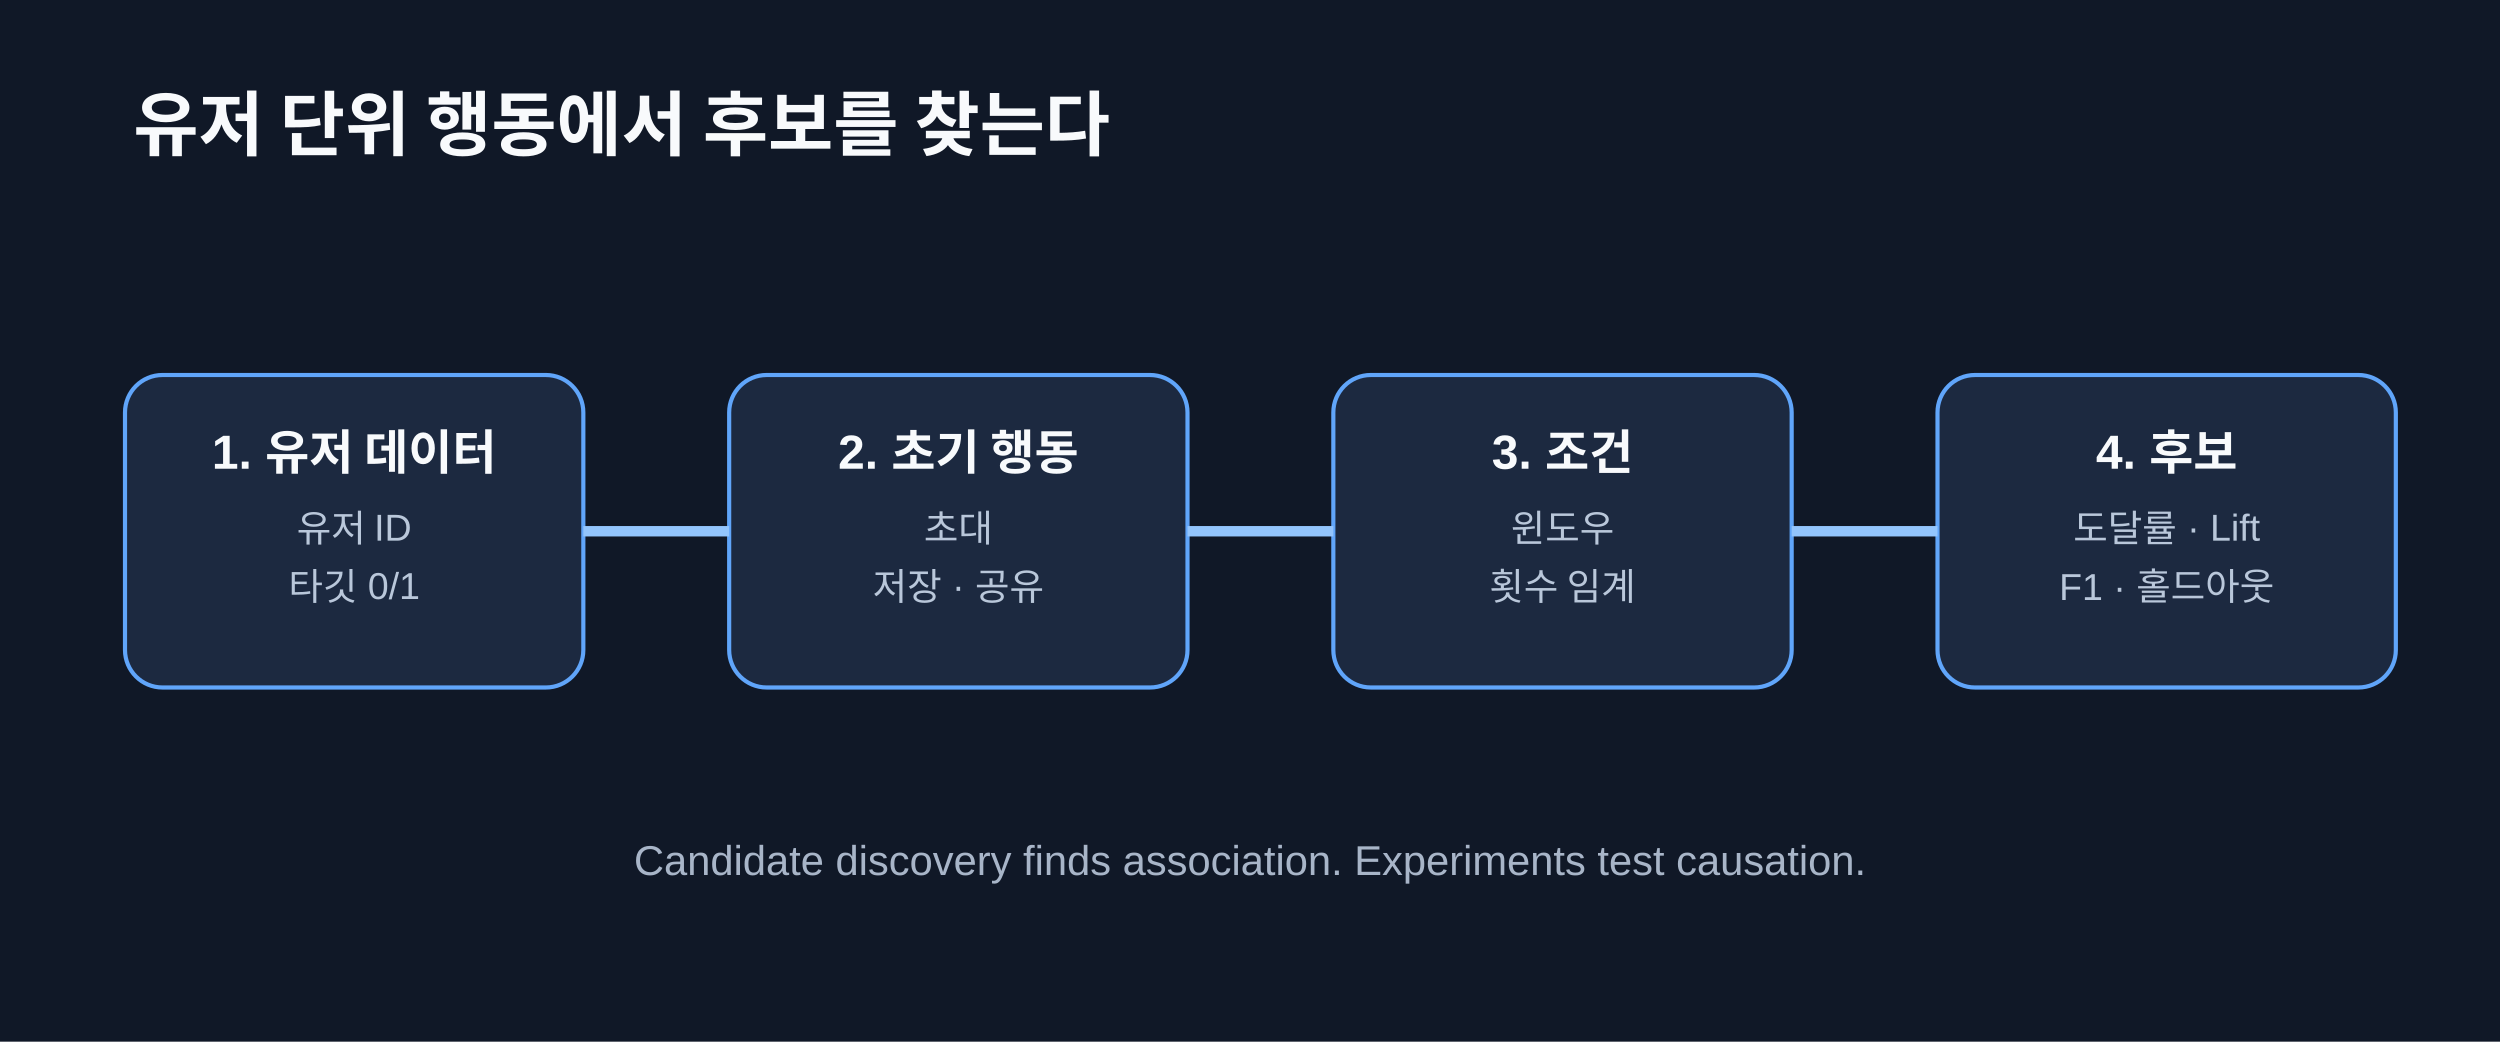
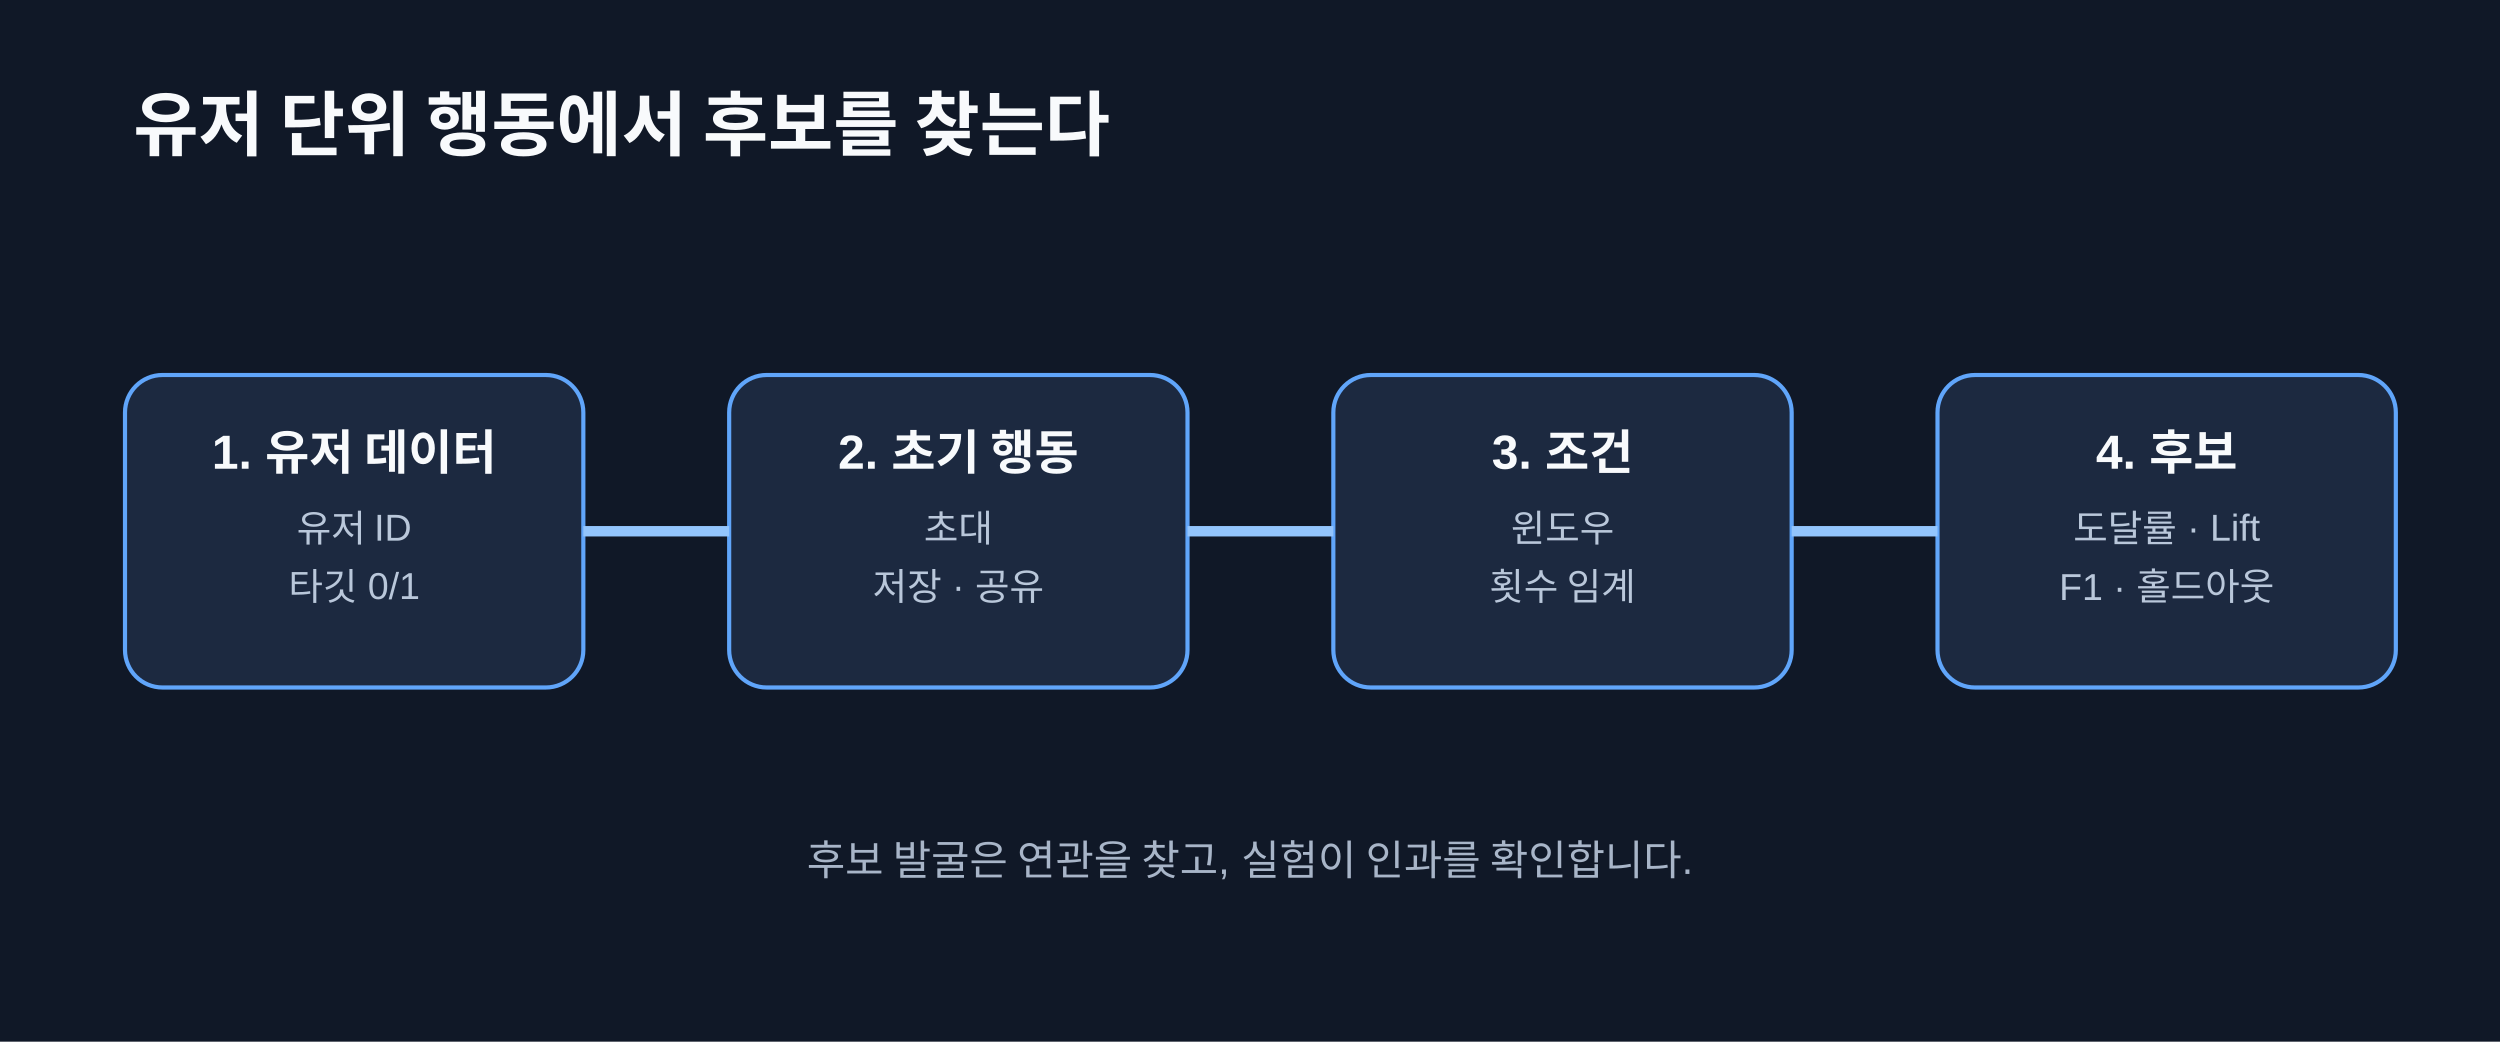
<svg xmlns="http://www.w3.org/2000/svg" width="1200" height="500" viewBox="0 0 1200 500" role="img" aria-labelledby="title desc">
  <rect width="1200" height="500" fill="#101827" />
  <text x="64" y="72" fill="#f8fafc" font-family="'Apple SD Gothic Neo','Malgun Gothic','Noto Sans KR',Arial" font-size="34" font-weight="700">유저 단위 행동에서 후보를 찾는다</text>
  <g font-family="Arial" text-anchor="middle">
    <g fill="#1c2940" stroke="#60a5fa" stroke-width="2">
      <rect x="60" y="180" width="220" height="150" rx="18" />
      <rect x="350" y="180" width="220" height="150" rx="18" />
      <rect x="640" y="180" width="220" height="150" rx="18" />
      <rect x="930" y="180" width="220" height="150" rx="18" />
    </g>
    <g fill="#f8fafc" font-size="23" font-weight="700">
      <text x="170" y="225">1. 유저 데이터</text>
      <text x="460" y="225">2. 초기 행동</text>
      <text x="750" y="225">3. 조건</text>
      <text x="1040" y="225">4. 후보</text>
    </g>
    <g fill="#b9c7da" font-size="18">
      <text x="170" y="260">유저 ID</text>
      <text x="170" y="288">타깃 0/1</text>
      <text x="460" y="260">초대</text>
      <text x="460" y="288">저장 · 공유</text>
      <text x="750" y="260">윈도우</text>
      <text x="750" y="288">횟수 임계</text>
      <text x="1040" y="260">도달률 · Lift</text>
      <text x="1040" y="288">F1 · 홀드아웃</text>
    </g>
  </g>
  <path d="M280 255H350M570 255H640M860 255H930" stroke="#93c5fd" stroke-width="5" />
-   <text x="600" y="420" text-anchor="middle" fill="#a8b5c8" font-family="Arial" font-size="20">Candidate discovery finds association. Experiments test causation.</text>
+   <text x="600" y="420" text-anchor="middle" fill="#a8b5c8" font-family="Arial" font-size="20">후보 발굴은 연관을 찾고, 실험이 인과를 확인합니다.</text>
</svg>
